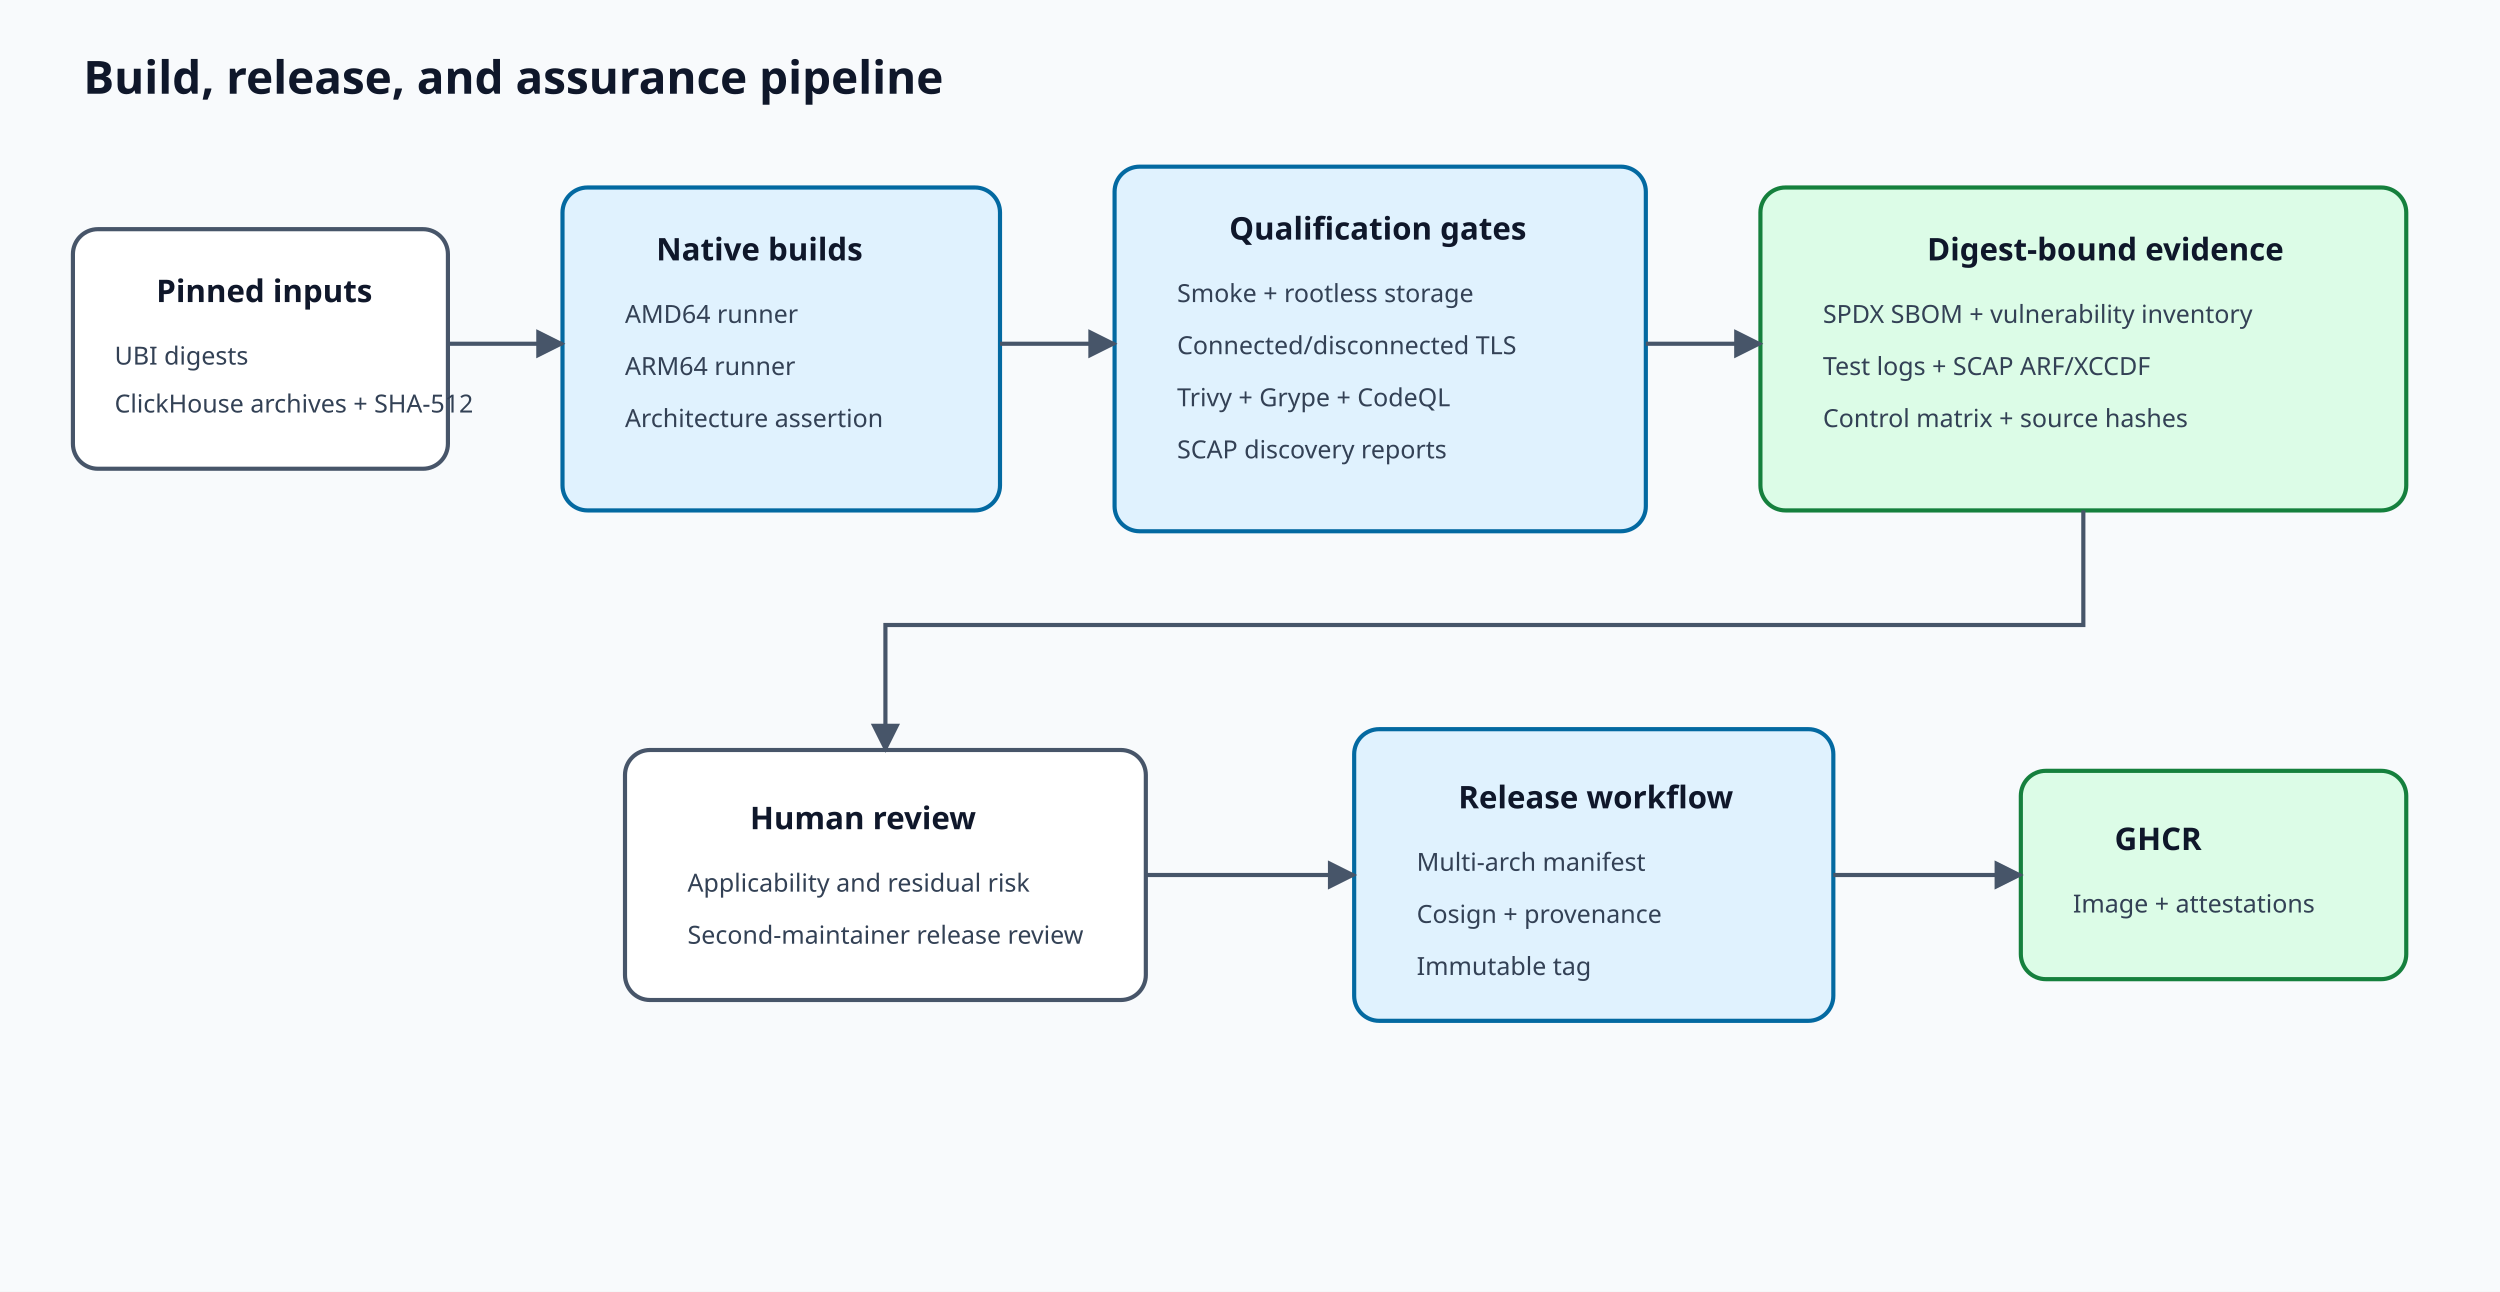
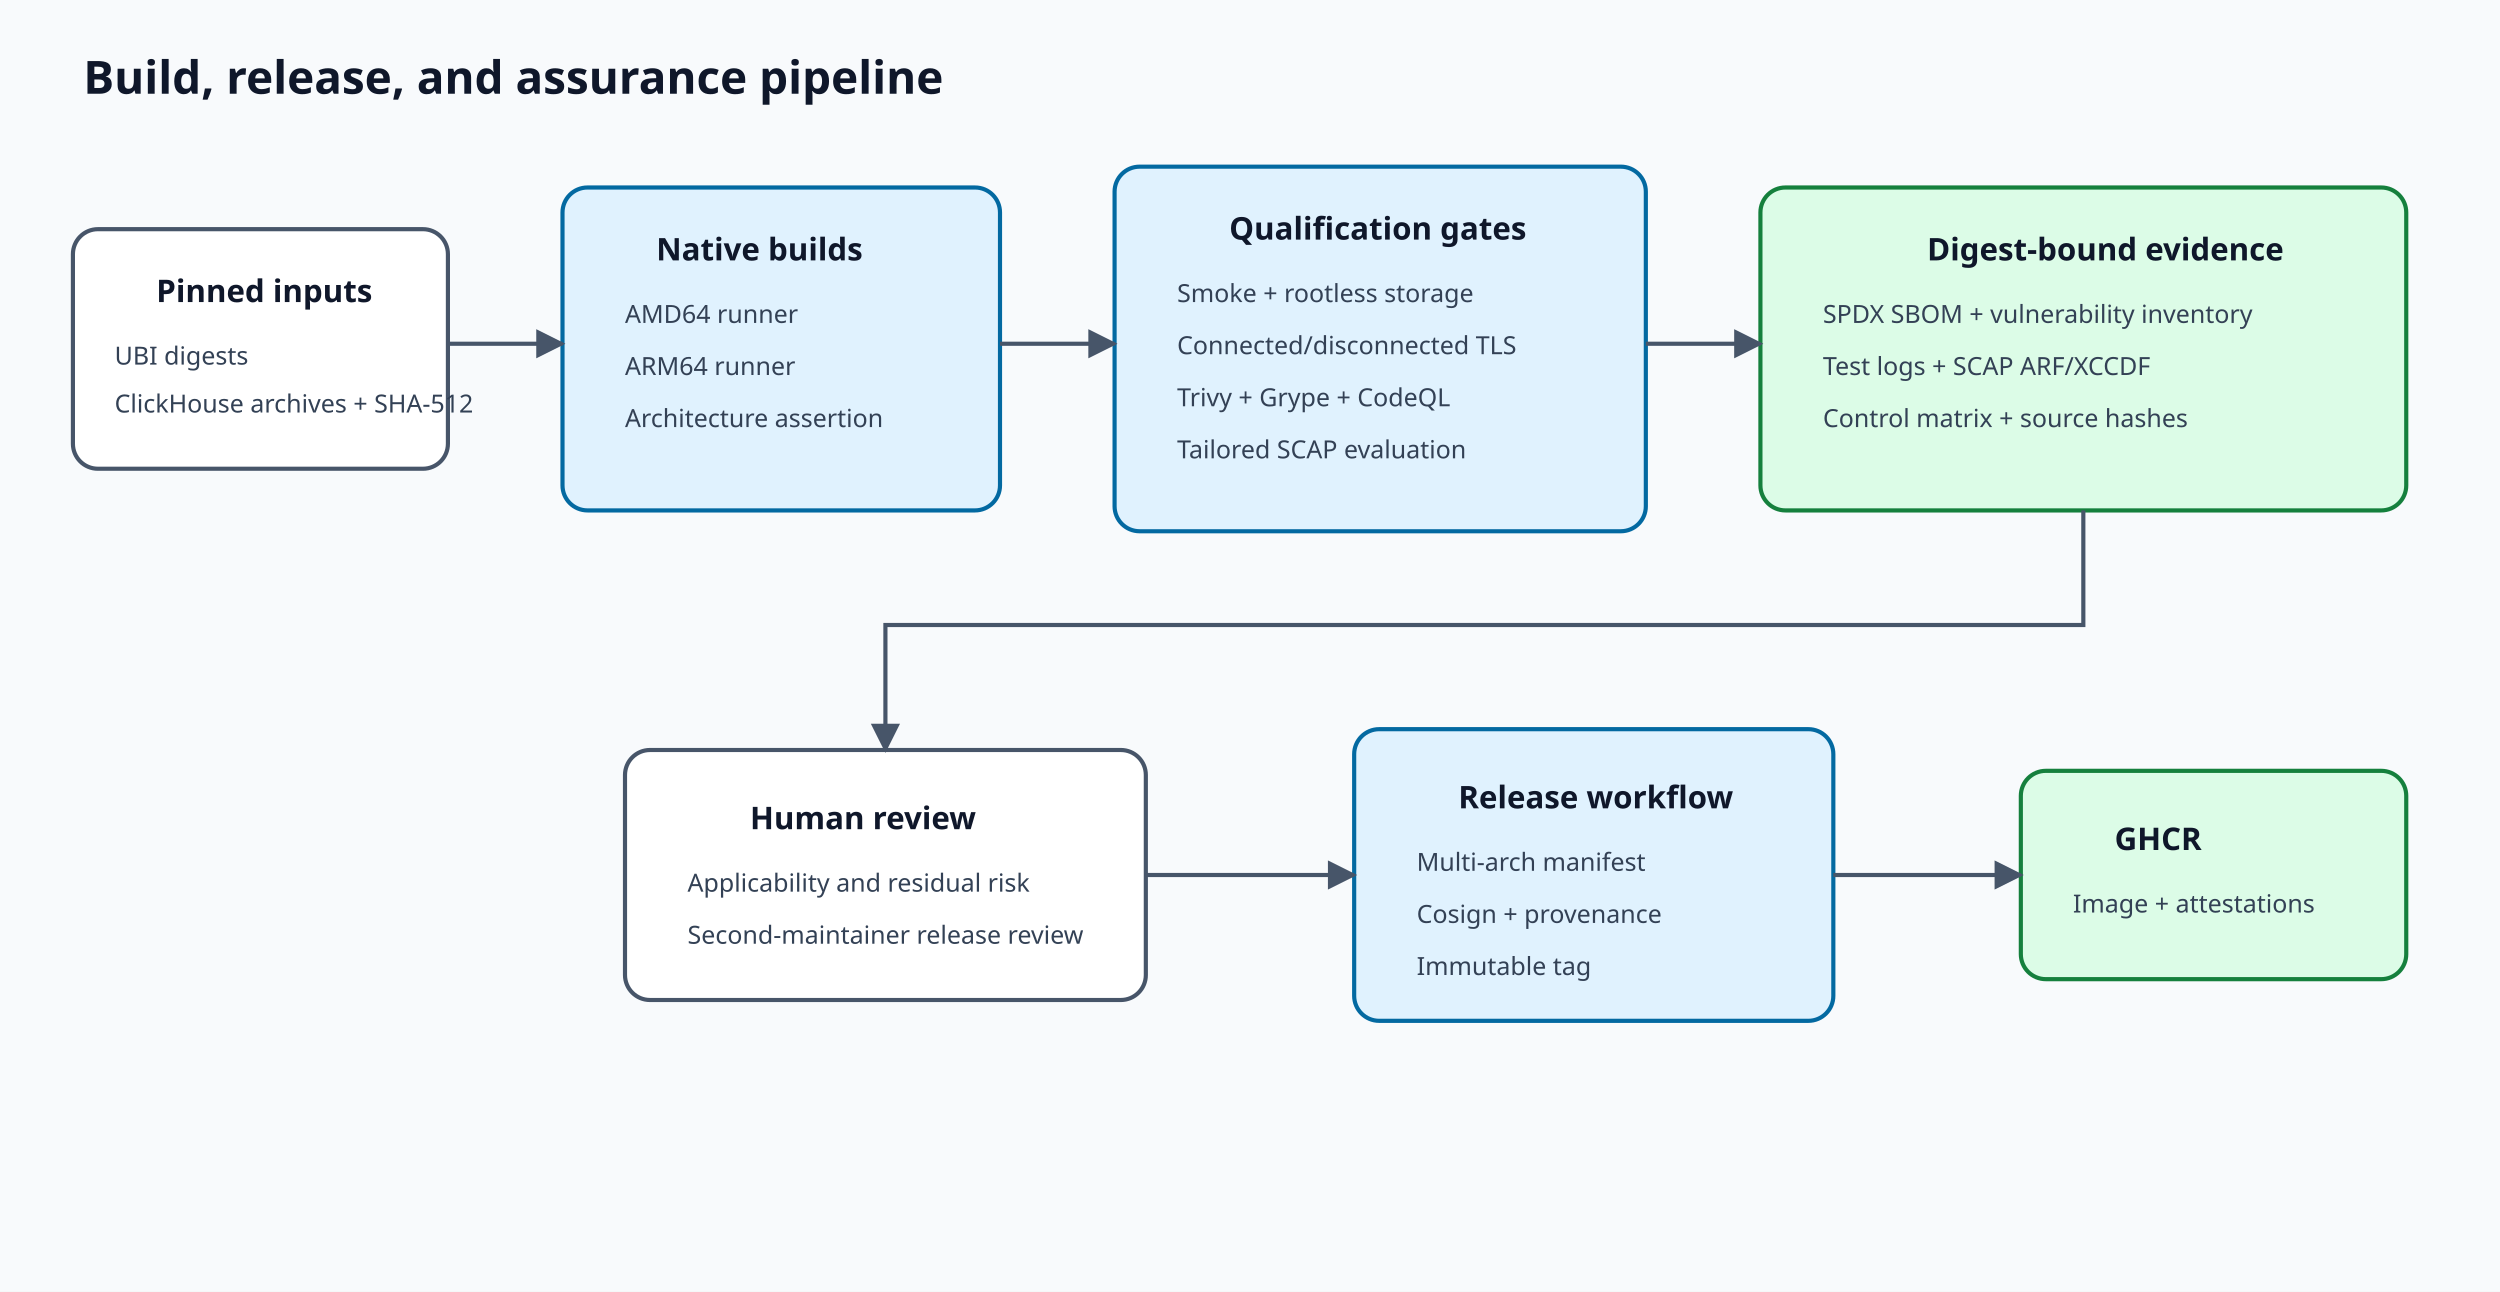
<svg xmlns="http://www.w3.org/2000/svg" width="1200" height="620" viewBox="0 0 1200 620" role="img" aria-labelledby="title desc">
  <defs>
    <style>.bg{fill:#f8fafc}.b{fill:#fff;stroke:#475569;stroke-width:2}.gate{fill:#e0f2fe;stroke:#0369a1;stroke-width:2}.ev{fill:#dcfce7;stroke:#15803d;stroke-width:2}.t{font:700 22px system-ui;fill:#0f172a}.h{font:700 15px system-ui;fill:#0f172a}.p{font:12px system-ui;fill:#334155}.a{stroke:#475569;stroke-width:2;fill:none;marker-end:url(#a)}</style>
    <marker id="a" viewBox="0 0 10 10" refX="9" refY="5" markerWidth="7" markerHeight="7" orient="auto">
      <path d="M0 0 10 5 0 10z" fill="#475569" />
    </marker>
  </defs>
  <rect class="bg" width="1200" height="620" />
  <text class="t" x="40" y="45">Build, release, and assurance pipeline</text>
  <rect class="b" x="35" y="110" width="180" height="115" rx="12" />
  <text class="h" x="75" y="145">Pinned inputs</text>
  <text class="p" x="55" y="175">UBI digests</text>
  <text class="p" x="55" y="198">ClickHouse archives + SHA-512</text>
  <rect class="gate" x="270" y="90" width="210" height="155" rx="12" />
  <text class="h" x="315" y="125">Native builds</text>
  <text class="p" x="300" y="155">AMD64 runner</text>
  <text class="p" x="300" y="180">ARM64 runner</text>
  <text class="p" x="300" y="205">Architecture assertion</text>
  <rect class="gate" x="535" y="80" width="255" height="175" rx="12" />
  <text class="h" x="590" y="115">Qualification gates</text>
  <text class="p" x="565" y="145">Smoke + rootless storage</text>
  <text class="p" x="565" y="170">Connected/disconnected TLS</text>
  <text class="p" x="565" y="195">Trivy + Grype + CodeQL</text>
-   <text class="p" x="565" y="220">SCAP discovery reports</text>
+   <text class="p" x="565" y="220">Tailored SCAP evaluation</text>
  <rect class="ev" x="845" y="90" width="310" height="155" rx="12" />
  <text class="h" x="925" y="125">Digest-bound evidence</text>
  <text class="p" x="875" y="155">SPDX SBOM + vulnerability inventory</text>
  <text class="p" x="875" y="180">Test logs + SCAP ARF/XCCDF</text>
  <text class="p" x="875" y="205">Control matrix + source hashes</text>
  <rect class="b" x="300" y="360" width="250" height="120" rx="12" />
  <text class="h" x="360" y="398">Human review</text>
  <text class="p" x="330" y="428">Applicability and residual risk</text>
  <text class="p" x="330" y="453">Second-maintainer release review</text>
  <rect class="gate" x="650" y="350" width="230" height="140" rx="12" />
  <text class="h" x="700" y="388">Release workflow</text>
  <text class="p" x="680" y="418">Multi-arch manifest</text>
  <text class="p" x="680" y="443">Cosign + provenance</text>
  <text class="p" x="680" y="468">Immutable tag</text>
  <rect class="ev" x="970" y="370" width="185" height="100" rx="12" />
  <text class="h" x="1015" y="408">GHCR</text>
  <text class="p" x="995" y="438">Image + attestations</text>
  <path class="a" d="M215 165H270" />
  <path class="a" d="M480 165H535" />
  <path class="a" d="M790 165H845" />
  <path class="a" d="M1000 245V300H425V360" />
  <path class="a" d="M550 420H650" />
  <path class="a" d="M880 420H970" />
</svg>
